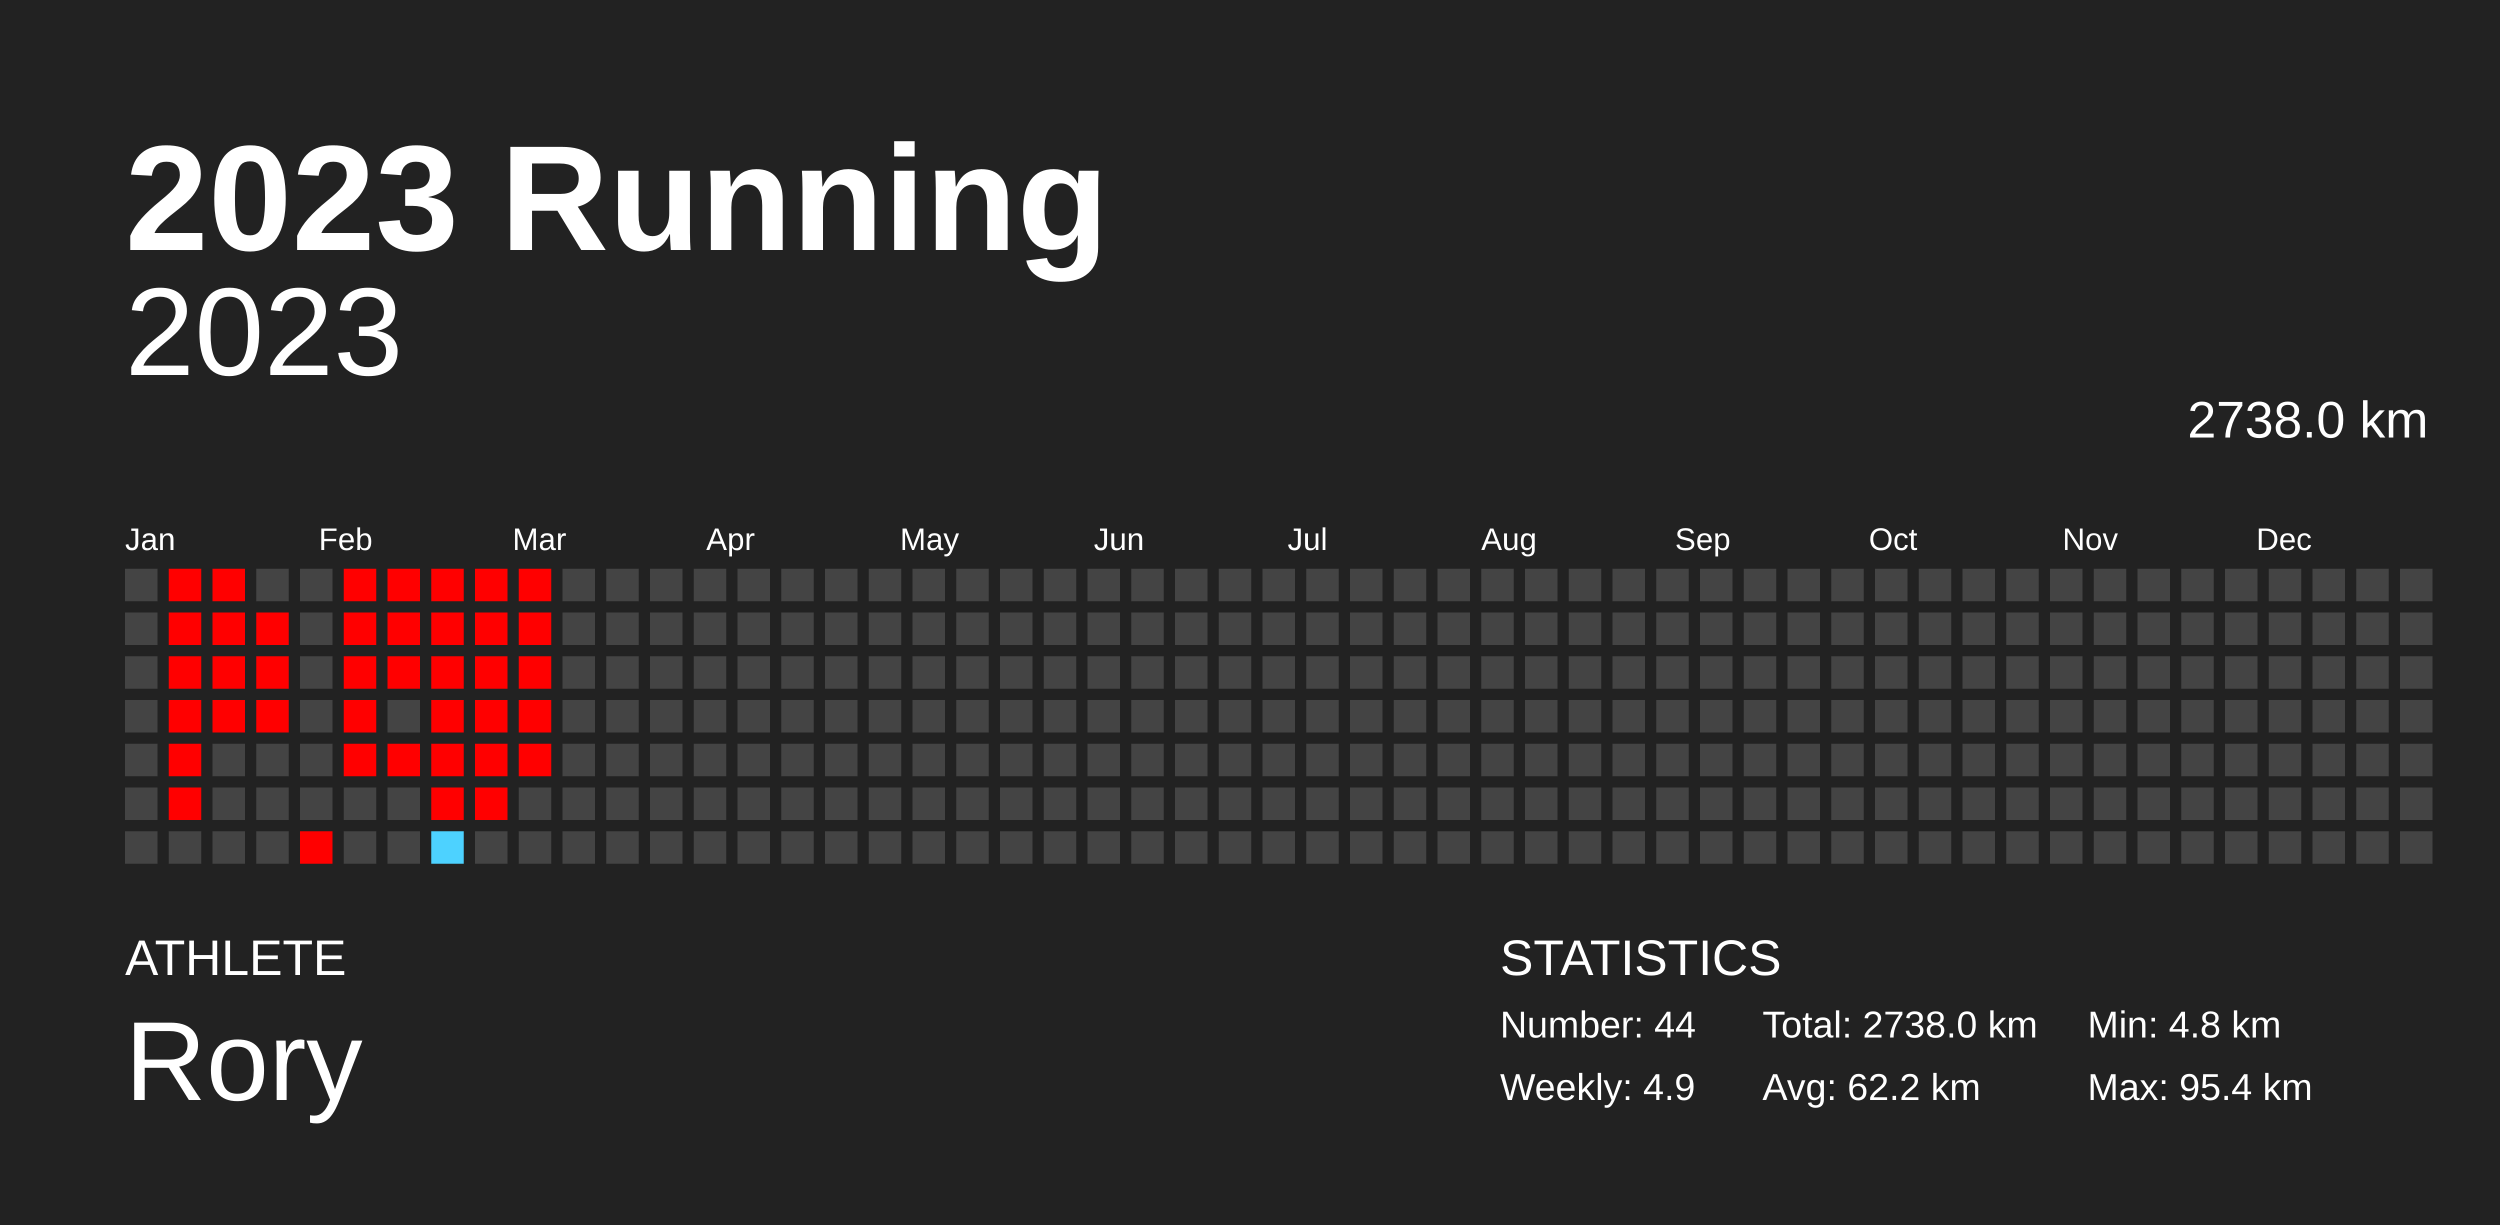
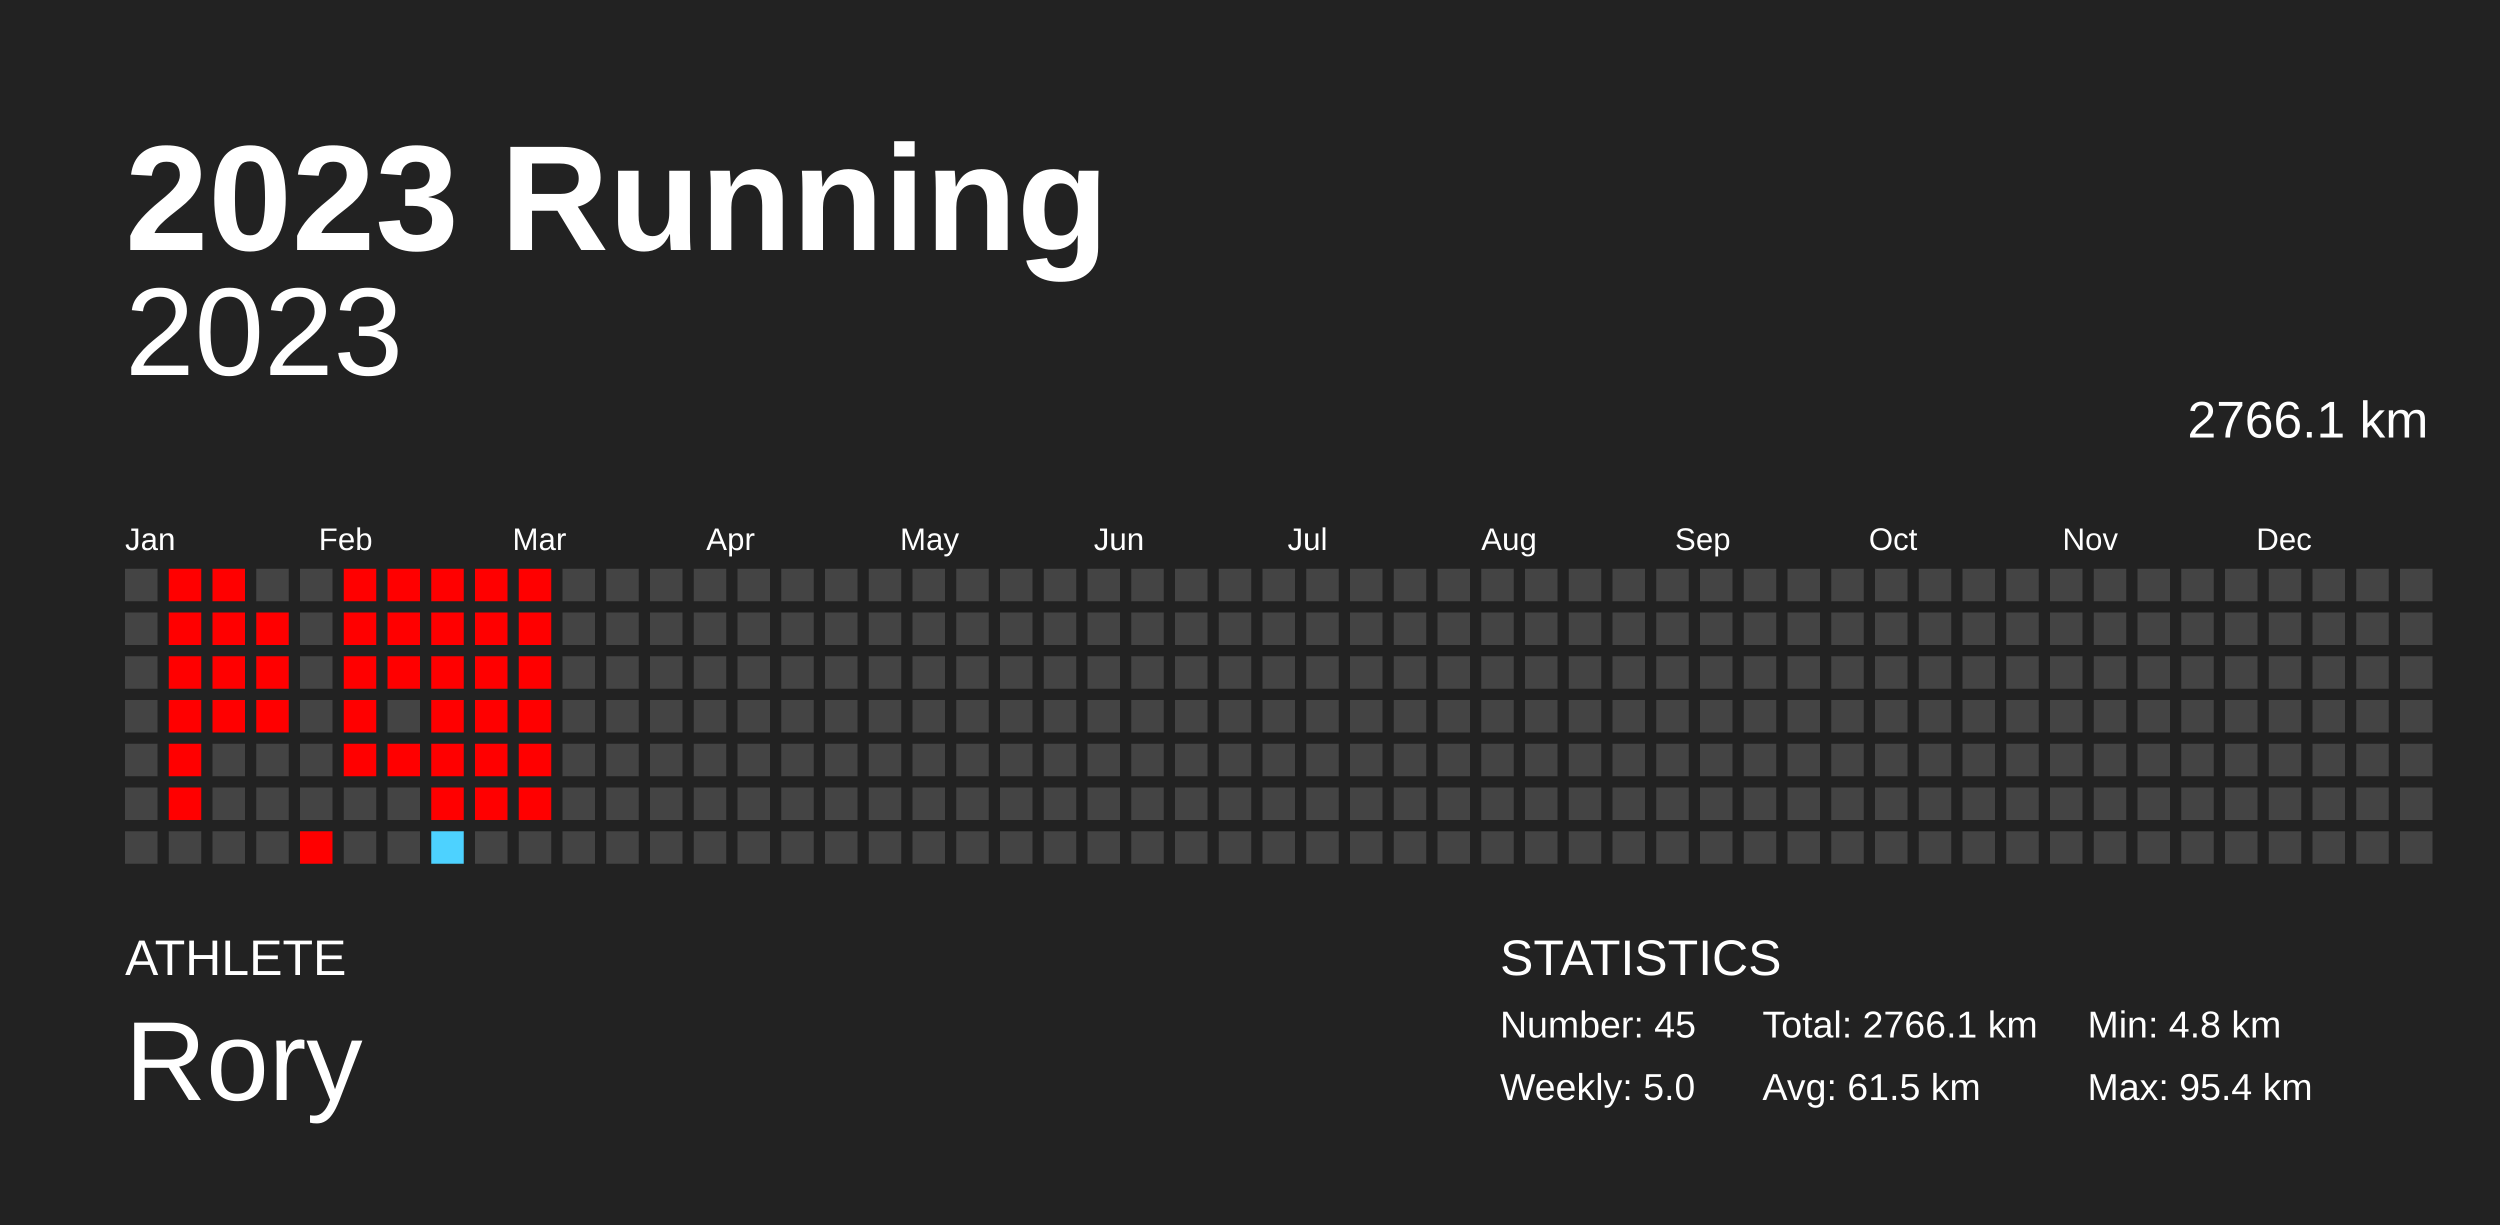
<svg xmlns="http://www.w3.org/2000/svg" baseProfile="full" height="98mm" version="1.1" viewBox="0,0,200,98" width="200mm">
  <defs />
  <rect fill="#222222" height="98" width="200" x="0" y="0" />
  <text fill="#FFFFFF" style="font-size:12px; font-family:Arial; font-weight:bold;" x="10" y="20">2023 Running</text>
  <text fill="#FFFFFF" style="font-size:4px; font-family:Arial" x="10" y="78">ATHLETE</text>
  <text fill="#FFFFFF" style="font-size:9px; font-family:Arial" x="10" y="88">Rory</text>
  <text fill="#FFFFFF" style="font-size:4px; font-family:Arial" x="120" y="78">STATISTICS</text>
-   <text fill="#FFFFFF" style="font-size:3px; font-family:Arial" x="120" y="83">Number: 44</text>
-   <text fill="#FFFFFF" style="font-size:3px; font-family:Arial" x="120" y="88">Weekly: 4.9</text>
-   <text fill="#FFFFFF" style="font-size:3px; font-family:Arial" x="141" y="83">Total: 2738.0 km</text>
-   <text fill="#FFFFFF" style="font-size:3px; font-family:Arial" x="141" y="88">Avg: 62.2 km</text>
+   <text fill="#FFFFFF" style="font-size:3px; font-family:Arial" x="120" y="83">Number: 45</text>
+   <text fill="#FFFFFF" style="font-size:3px; font-family:Arial" x="120" y="88">Weekly: 5.0</text>
+   <text fill="#FFFFFF" style="font-size:3px; font-family:Arial" x="141" y="83">Total: 2766.1 km</text>
+   <text fill="#FFFFFF" style="font-size:3px; font-family:Arial" x="141" y="88">Avg: 61.5 km</text>
  <text fill="#FFFFFF" style="font-size:3px; font-family:Arial" x="167" y="83">Min: 4.8 km</text>
  <text fill="#FFFFFF" style="font-size:3px; font-family:Arial" x="167" y="88">Max: 95.4 km</text>
  <text alignment-baseline="hanging" fill="#FFFFFF" style="font-size:10.0px; font-family:Arial;" x="10" y="30">2023</text>
-   <text alignment-baseline="hanging" fill="#FFFFFF" style="font-size:4.125px; font-family:Arial;" x="175" y="35">2738.0 km</text>
+   <text alignment-baseline="hanging" fill="#FFFFFF" style="font-size:4.125px; font-family:Arial;" x="175" y="35">2766.1 km</text>
  <text fill="#FFFFFF" style="font-size:2.5px; font-family:Arial" x="10.0" y="44">Jan</text>
  <text fill="#FFFFFF" style="font-size:2.5px; font-family:Arial" x="25.5" y="44">Feb</text>
  <text fill="#FFFFFF" style="font-size:2.5px; font-family:Arial" x="41.0" y="44">Mar</text>
  <text fill="#FFFFFF" style="font-size:2.5px; font-family:Arial" x="56.5" y="44">Apr</text>
  <text fill="#FFFFFF" style="font-size:2.5px; font-family:Arial" x="72.0" y="44">May</text>
  <text fill="#FFFFFF" style="font-size:2.5px; font-family:Arial" x="87.5" y="44">Jun</text>
  <text fill="#FFFFFF" style="font-size:2.5px; font-family:Arial" x="103.0" y="44">Jul</text>
  <text fill="#FFFFFF" style="font-size:2.5px; font-family:Arial" x="118.5" y="44">Aug</text>
  <text fill="#FFFFFF" style="font-size:2.5px; font-family:Arial" x="134.0" y="44">Sep</text>
  <text fill="#FFFFFF" style="font-size:2.5px; font-family:Arial" x="149.5" y="44">Oct</text>
  <text fill="#FFFFFF" style="font-size:2.5px; font-family:Arial" x="165.0" y="44">Nov</text>
  <text fill="#FFFFFF" style="font-size:2.5px; font-family:Arial" x="180.5" y="44">Dec</text>
  <rect fill="#444444" height="2.6" width="2.6" x="10.0" y="45.5" />
  <rect fill="#444444" height="2.6" width="2.6" x="10.0" y="49.0" />
  <rect fill="#444444" height="2.6" width="2.6" x="10.0" y="52.5" />
  <rect fill="#444444" height="2.6" width="2.6" x="10.0" y="56.0" />
  <rect fill="#444444" height="2.6" width="2.6" x="10.0" y="59.5" />
  <rect fill="#444444" height="2.6" width="2.6" x="10.0" y="63.0" />
  <rect fill="#444444" height="2.6" width="2.6" x="10.0" y="66.5" />
  <rect fill="red" height="2.6" width="2.6" x="13.5" y="45.5" />
  <rect fill="red" height="2.6" width="2.6" x="13.5" y="49.0" />
  <rect fill="red" height="2.6" width="2.6" x="13.5" y="52.5" />
  <rect fill="red" height="2.6" width="2.6" x="13.5" y="56.0" />
  <rect fill="red" height="2.6" width="2.6" x="13.5" y="59.5" />
  <rect fill="red" height="2.6" width="2.6" x="13.5" y="63.0" />
  <rect fill="#444444" height="2.6" width="2.6" x="13.5" y="66.5" />
  <rect fill="red" height="2.6" width="2.6" x="17.0" y="45.5" />
  <rect fill="red" height="2.6" width="2.6" x="17.0" y="49.0" />
  <rect fill="red" height="2.6" width="2.6" x="17.0" y="52.5" />
  <rect fill="red" height="2.6" width="2.6" x="17.0" y="56.0" />
  <rect fill="#444444" height="2.6" width="2.6" x="17.0" y="59.5" />
  <rect fill="#444444" height="2.6" width="2.6" x="17.0" y="63.0" />
  <rect fill="#444444" height="2.6" width="2.6" x="17.0" y="66.5" />
  <rect fill="#444444" height="2.6" width="2.6" x="20.5" y="45.5" />
  <rect fill="red" height="2.6" width="2.6" x="20.5" y="49.0" />
  <rect fill="red" height="2.6" width="2.6" x="20.5" y="52.5" />
  <rect fill="red" height="2.6" width="2.6" x="20.5" y="56.0" />
  <rect fill="#444444" height="2.6" width="2.6" x="20.5" y="59.5" />
  <rect fill="#444444" height="2.6" width="2.6" x="20.5" y="63.0" />
  <rect fill="#444444" height="2.6" width="2.6" x="20.5" y="66.5" />
  <rect fill="#444444" height="2.6" width="2.6" x="24.0" y="45.5" />
  <rect fill="#444444" height="2.6" width="2.6" x="24.0" y="49.0" />
  <rect fill="#444444" height="2.6" width="2.6" x="24.0" y="52.5" />
  <rect fill="#444444" height="2.6" width="2.6" x="24.0" y="56.0" />
  <rect fill="#444444" height="2.6" width="2.6" x="24.0" y="59.5" />
  <rect fill="#444444" height="2.6" width="2.6" x="24.0" y="63.0" />
  <rect fill="red" height="2.6" width="2.6" x="24.0" y="66.5" />
  <rect fill="red" height="2.6" width="2.6" x="27.5" y="45.5" />
  <rect fill="red" height="2.6" width="2.6" x="27.5" y="49.0" />
  <rect fill="red" height="2.6" width="2.6" x="27.5" y="52.5" />
  <rect fill="red" height="2.6" width="2.6" x="27.5" y="56.0" />
  <rect fill="red" height="2.6" width="2.6" x="27.5" y="59.5" />
  <rect fill="#444444" height="2.6" width="2.6" x="27.5" y="63.0" />
  <rect fill="#444444" height="2.6" width="2.6" x="27.5" y="66.5" />
  <rect fill="red" height="2.6" width="2.6" x="31.0" y="45.5" />
  <rect fill="red" height="2.6" width="2.6" x="31.0" y="49.0" />
  <rect fill="red" height="2.6" width="2.6" x="31.0" y="52.5" />
  <rect fill="#444444" height="2.6" width="2.6" x="31.0" y="56.0" />
  <rect fill="red" height="2.6" width="2.6" x="31.0" y="59.5" />
  <rect fill="#444444" height="2.6" width="2.6" x="31.0" y="63.0" />
  <rect fill="#444444" height="2.6" width="2.6" x="31.0" y="66.5" />
  <rect fill="red" height="2.6" width="2.6" x="34.5" y="45.5" />
  <rect fill="red" height="2.6" width="2.6" x="34.5" y="49.0" />
  <rect fill="red" height="2.6" width="2.6" x="34.5" y="52.5" />
  <rect fill="red" height="2.6" width="2.6" x="34.5" y="56.0" />
  <rect fill="red" height="2.6" width="2.6" x="34.5" y="59.5" />
  <rect fill="red" height="2.6" width="2.6" x="34.5" y="63.0" />
  <rect fill="#4dd2ff" height="2.6" width="2.6" x="34.5" y="66.5" />
  <rect fill="red" height="2.6" width="2.6" x="38.0" y="45.5" />
  <rect fill="red" height="2.6" width="2.6" x="38.0" y="49.0" />
  <rect fill="red" height="2.6" width="2.6" x="38.0" y="52.5" />
  <rect fill="red" height="2.6" width="2.6" x="38.0" y="56.0" />
  <rect fill="red" height="2.6" width="2.6" x="38.0" y="59.5" />
  <rect fill="red" height="2.6" width="2.6" x="38.0" y="63.0" />
  <rect fill="#444444" height="2.6" width="2.6" x="38.0" y="66.5" />
  <rect fill="red" height="2.6" width="2.6" x="41.5" y="45.5" />
  <rect fill="red" height="2.6" width="2.6" x="41.5" y="49.0" />
  <rect fill="red" height="2.6" width="2.6" x="41.5" y="52.5" />
  <rect fill="red" height="2.6" width="2.6" x="41.5" y="56.0" />
  <rect fill="red" height="2.6" width="2.6" x="41.5" y="59.5" />
-   <rect fill="#444444" height="2.6" width="2.6" x="41.5" y="63.0" />
+   <rect fill="red" height="2.6" width="2.6" x="41.5" y="63.0" />
  <rect fill="#444444" height="2.6" width="2.6" x="41.5" y="66.5" />
  <rect fill="#444444" height="2.6" width="2.6" x="45.0" y="45.5" />
  <rect fill="#444444" height="2.6" width="2.6" x="45.0" y="49.0" />
  <rect fill="#444444" height="2.6" width="2.6" x="45.0" y="52.5" />
  <rect fill="#444444" height="2.6" width="2.6" x="45.0" y="56.0" />
  <rect fill="#444444" height="2.6" width="2.6" x="45.0" y="59.5" />
  <rect fill="#444444" height="2.6" width="2.6" x="45.0" y="63.0" />
  <rect fill="#444444" height="2.6" width="2.6" x="45.0" y="66.5" />
  <rect fill="#444444" height="2.6" width="2.6" x="48.5" y="45.5" />
  <rect fill="#444444" height="2.6" width="2.6" x="48.5" y="49.0" />
  <rect fill="#444444" height="2.6" width="2.6" x="48.5" y="52.5" />
  <rect fill="#444444" height="2.6" width="2.6" x="48.5" y="56.0" />
  <rect fill="#444444" height="2.6" width="2.6" x="48.5" y="59.5" />
  <rect fill="#444444" height="2.6" width="2.6" x="48.5" y="63.0" />
  <rect fill="#444444" height="2.6" width="2.6" x="48.5" y="66.5" />
  <rect fill="#444444" height="2.6" width="2.6" x="52.0" y="45.5" />
  <rect fill="#444444" height="2.6" width="2.6" x="52.0" y="49.0" />
  <rect fill="#444444" height="2.6" width="2.6" x="52.0" y="52.5" />
  <rect fill="#444444" height="2.6" width="2.6" x="52.0" y="56.0" />
  <rect fill="#444444" height="2.6" width="2.6" x="52.0" y="59.5" />
  <rect fill="#444444" height="2.6" width="2.6" x="52.0" y="63.0" />
  <rect fill="#444444" height="2.6" width="2.6" x="52.0" y="66.5" />
  <rect fill="#444444" height="2.6" width="2.6" x="55.5" y="45.5" />
  <rect fill="#444444" height="2.6" width="2.6" x="55.5" y="49.0" />
  <rect fill="#444444" height="2.6" width="2.6" x="55.5" y="52.5" />
  <rect fill="#444444" height="2.6" width="2.6" x="55.5" y="56.0" />
  <rect fill="#444444" height="2.6" width="2.6" x="55.5" y="59.5" />
  <rect fill="#444444" height="2.6" width="2.6" x="55.5" y="63.0" />
  <rect fill="#444444" height="2.6" width="2.6" x="55.5" y="66.5" />
  <rect fill="#444444" height="2.6" width="2.6" x="59.0" y="45.5" />
  <rect fill="#444444" height="2.6" width="2.6" x="59.0" y="49.0" />
  <rect fill="#444444" height="2.6" width="2.6" x="59.0" y="52.5" />
  <rect fill="#444444" height="2.6" width="2.6" x="59.0" y="56.0" />
  <rect fill="#444444" height="2.6" width="2.6" x="59.0" y="59.5" />
  <rect fill="#444444" height="2.6" width="2.6" x="59.0" y="63.0" />
  <rect fill="#444444" height="2.6" width="2.6" x="59.0" y="66.5" />
  <rect fill="#444444" height="2.6" width="2.6" x="62.5" y="45.5" />
  <rect fill="#444444" height="2.6" width="2.6" x="62.5" y="49.0" />
  <rect fill="#444444" height="2.6" width="2.6" x="62.5" y="52.5" />
  <rect fill="#444444" height="2.6" width="2.6" x="62.5" y="56.0" />
  <rect fill="#444444" height="2.6" width="2.6" x="62.5" y="59.5" />
  <rect fill="#444444" height="2.6" width="2.6" x="62.5" y="63.0" />
  <rect fill="#444444" height="2.6" width="2.6" x="62.5" y="66.5" />
  <rect fill="#444444" height="2.6" width="2.6" x="66.0" y="45.5" />
  <rect fill="#444444" height="2.6" width="2.6" x="66.0" y="49.0" />
  <rect fill="#444444" height="2.6" width="2.6" x="66.0" y="52.5" />
  <rect fill="#444444" height="2.6" width="2.6" x="66.0" y="56.0" />
  <rect fill="#444444" height="2.6" width="2.6" x="66.0" y="59.5" />
  <rect fill="#444444" height="2.6" width="2.6" x="66.0" y="63.0" />
  <rect fill="#444444" height="2.6" width="2.6" x="66.0" y="66.5" />
  <rect fill="#444444" height="2.6" width="2.6" x="69.5" y="45.5" />
  <rect fill="#444444" height="2.6" width="2.6" x="69.5" y="49.0" />
  <rect fill="#444444" height="2.6" width="2.6" x="69.5" y="52.5" />
  <rect fill="#444444" height="2.6" width="2.6" x="69.5" y="56.0" />
  <rect fill="#444444" height="2.6" width="2.6" x="69.5" y="59.5" />
  <rect fill="#444444" height="2.6" width="2.6" x="69.5" y="63.0" />
  <rect fill="#444444" height="2.6" width="2.6" x="69.5" y="66.5" />
  <rect fill="#444444" height="2.6" width="2.6" x="73.0" y="45.5" />
  <rect fill="#444444" height="2.6" width="2.6" x="73.0" y="49.0" />
  <rect fill="#444444" height="2.6" width="2.6" x="73.0" y="52.5" />
  <rect fill="#444444" height="2.6" width="2.6" x="73.0" y="56.0" />
  <rect fill="#444444" height="2.6" width="2.6" x="73.0" y="59.5" />
  <rect fill="#444444" height="2.6" width="2.6" x="73.0" y="63.0" />
  <rect fill="#444444" height="2.6" width="2.6" x="73.0" y="66.5" />
  <rect fill="#444444" height="2.6" width="2.6" x="76.5" y="45.5" />
  <rect fill="#444444" height="2.6" width="2.6" x="76.5" y="49.0" />
  <rect fill="#444444" height="2.6" width="2.6" x="76.5" y="52.5" />
  <rect fill="#444444" height="2.6" width="2.6" x="76.5" y="56.0" />
  <rect fill="#444444" height="2.6" width="2.6" x="76.5" y="59.5" />
  <rect fill="#444444" height="2.6" width="2.6" x="76.5" y="63.0" />
  <rect fill="#444444" height="2.6" width="2.6" x="76.5" y="66.5" />
  <rect fill="#444444" height="2.6" width="2.6" x="80.0" y="45.5" />
  <rect fill="#444444" height="2.6" width="2.6" x="80.0" y="49.0" />
  <rect fill="#444444" height="2.6" width="2.6" x="80.0" y="52.5" />
  <rect fill="#444444" height="2.6" width="2.6" x="80.0" y="56.0" />
  <rect fill="#444444" height="2.6" width="2.6" x="80.0" y="59.5" />
  <rect fill="#444444" height="2.6" width="2.6" x="80.0" y="63.0" />
  <rect fill="#444444" height="2.6" width="2.6" x="80.0" y="66.5" />
  <rect fill="#444444" height="2.6" width="2.6" x="83.5" y="45.5" />
  <rect fill="#444444" height="2.6" width="2.6" x="83.5" y="49.0" />
  <rect fill="#444444" height="2.6" width="2.6" x="83.5" y="52.5" />
  <rect fill="#444444" height="2.6" width="2.6" x="83.5" y="56.0" />
  <rect fill="#444444" height="2.6" width="2.6" x="83.5" y="59.5" />
  <rect fill="#444444" height="2.6" width="2.6" x="83.5" y="63.0" />
  <rect fill="#444444" height="2.6" width="2.6" x="83.5" y="66.5" />
  <rect fill="#444444" height="2.6" width="2.6" x="87.0" y="45.5" />
  <rect fill="#444444" height="2.6" width="2.6" x="87.0" y="49.0" />
  <rect fill="#444444" height="2.6" width="2.6" x="87.0" y="52.5" />
  <rect fill="#444444" height="2.6" width="2.6" x="87.0" y="56.0" />
  <rect fill="#444444" height="2.6" width="2.6" x="87.0" y="59.5" />
  <rect fill="#444444" height="2.6" width="2.6" x="87.0" y="63.0" />
  <rect fill="#444444" height="2.6" width="2.6" x="87.0" y="66.5" />
  <rect fill="#444444" height="2.6" width="2.6" x="90.5" y="45.5" />
  <rect fill="#444444" height="2.6" width="2.6" x="90.5" y="49.0" />
  <rect fill="#444444" height="2.6" width="2.6" x="90.5" y="52.5" />
  <rect fill="#444444" height="2.6" width="2.6" x="90.5" y="56.0" />
  <rect fill="#444444" height="2.6" width="2.6" x="90.5" y="59.5" />
  <rect fill="#444444" height="2.6" width="2.6" x="90.5" y="63.0" />
  <rect fill="#444444" height="2.6" width="2.6" x="90.5" y="66.5" />
  <rect fill="#444444" height="2.6" width="2.6" x="94.0" y="45.5" />
  <rect fill="#444444" height="2.6" width="2.6" x="94.0" y="49.0" />
  <rect fill="#444444" height="2.6" width="2.6" x="94.0" y="52.5" />
  <rect fill="#444444" height="2.6" width="2.6" x="94.0" y="56.0" />
  <rect fill="#444444" height="2.6" width="2.6" x="94.0" y="59.5" />
  <rect fill="#444444" height="2.6" width="2.6" x="94.0" y="63.0" />
  <rect fill="#444444" height="2.6" width="2.6" x="94.0" y="66.5" />
  <rect fill="#444444" height="2.6" width="2.6" x="97.5" y="45.5" />
  <rect fill="#444444" height="2.6" width="2.6" x="97.5" y="49.0" />
  <rect fill="#444444" height="2.6" width="2.6" x="97.5" y="52.5" />
  <rect fill="#444444" height="2.6" width="2.6" x="97.5" y="56.0" />
  <rect fill="#444444" height="2.6" width="2.6" x="97.5" y="59.5" />
  <rect fill="#444444" height="2.6" width="2.6" x="97.5" y="63.0" />
  <rect fill="#444444" height="2.6" width="2.6" x="97.5" y="66.5" />
  <rect fill="#444444" height="2.6" width="2.6" x="101.0" y="45.5" />
  <rect fill="#444444" height="2.6" width="2.6" x="101.0" y="49.0" />
  <rect fill="#444444" height="2.6" width="2.6" x="101.0" y="52.5" />
  <rect fill="#444444" height="2.6" width="2.6" x="101.0" y="56.0" />
  <rect fill="#444444" height="2.6" width="2.6" x="101.0" y="59.5" />
  <rect fill="#444444" height="2.6" width="2.6" x="101.0" y="63.0" />
  <rect fill="#444444" height="2.6" width="2.6" x="101.0" y="66.5" />
  <rect fill="#444444" height="2.6" width="2.6" x="104.5" y="45.5" />
  <rect fill="#444444" height="2.6" width="2.6" x="104.5" y="49.0" />
  <rect fill="#444444" height="2.6" width="2.6" x="104.5" y="52.5" />
  <rect fill="#444444" height="2.6" width="2.6" x="104.5" y="56.0" />
  <rect fill="#444444" height="2.6" width="2.6" x="104.5" y="59.5" />
  <rect fill="#444444" height="2.6" width="2.6" x="104.5" y="63.0" />
  <rect fill="#444444" height="2.6" width="2.6" x="104.5" y="66.5" />
  <rect fill="#444444" height="2.6" width="2.6" x="108.0" y="45.5" />
  <rect fill="#444444" height="2.6" width="2.6" x="108.0" y="49.0" />
  <rect fill="#444444" height="2.6" width="2.6" x="108.0" y="52.5" />
  <rect fill="#444444" height="2.6" width="2.6" x="108.0" y="56.0" />
  <rect fill="#444444" height="2.6" width="2.6" x="108.0" y="59.5" />
  <rect fill="#444444" height="2.6" width="2.6" x="108.0" y="63.0" />
  <rect fill="#444444" height="2.6" width="2.6" x="108.0" y="66.5" />
  <rect fill="#444444" height="2.6" width="2.6" x="111.5" y="45.5" />
  <rect fill="#444444" height="2.6" width="2.6" x="111.5" y="49.0" />
  <rect fill="#444444" height="2.6" width="2.6" x="111.5" y="52.5" />
  <rect fill="#444444" height="2.6" width="2.6" x="111.5" y="56.0" />
  <rect fill="#444444" height="2.6" width="2.6" x="111.5" y="59.5" />
  <rect fill="#444444" height="2.6" width="2.6" x="111.5" y="63.0" />
  <rect fill="#444444" height="2.6" width="2.6" x="111.5" y="66.5" />
  <rect fill="#444444" height="2.6" width="2.6" x="115.0" y="45.5" />
  <rect fill="#444444" height="2.6" width="2.6" x="115.0" y="49.0" />
  <rect fill="#444444" height="2.6" width="2.6" x="115.0" y="52.5" />
  <rect fill="#444444" height="2.6" width="2.6" x="115.0" y="56.0" />
  <rect fill="#444444" height="2.6" width="2.6" x="115.0" y="59.5" />
  <rect fill="#444444" height="2.6" width="2.6" x="115.0" y="63.0" />
  <rect fill="#444444" height="2.6" width="2.6" x="115.0" y="66.5" />
  <rect fill="#444444" height="2.6" width="2.6" x="118.5" y="45.5" />
  <rect fill="#444444" height="2.6" width="2.6" x="118.5" y="49.0" />
  <rect fill="#444444" height="2.6" width="2.6" x="118.5" y="52.5" />
  <rect fill="#444444" height="2.6" width="2.6" x="118.5" y="56.0" />
  <rect fill="#444444" height="2.6" width="2.6" x="118.5" y="59.5" />
  <rect fill="#444444" height="2.6" width="2.6" x="118.5" y="63.0" />
  <rect fill="#444444" height="2.6" width="2.6" x="118.5" y="66.5" />
  <rect fill="#444444" height="2.6" width="2.6" x="122.0" y="45.5" />
  <rect fill="#444444" height="2.6" width="2.6" x="122.0" y="49.0" />
  <rect fill="#444444" height="2.6" width="2.6" x="122.0" y="52.5" />
  <rect fill="#444444" height="2.6" width="2.6" x="122.0" y="56.0" />
  <rect fill="#444444" height="2.6" width="2.6" x="122.0" y="59.5" />
  <rect fill="#444444" height="2.6" width="2.6" x="122.0" y="63.0" />
  <rect fill="#444444" height="2.6" width="2.6" x="122.0" y="66.5" />
  <rect fill="#444444" height="2.6" width="2.6" x="125.5" y="45.5" />
  <rect fill="#444444" height="2.6" width="2.6" x="125.5" y="49.0" />
  <rect fill="#444444" height="2.6" width="2.6" x="125.5" y="52.5" />
  <rect fill="#444444" height="2.6" width="2.6" x="125.5" y="56.0" />
  <rect fill="#444444" height="2.6" width="2.6" x="125.5" y="59.5" />
  <rect fill="#444444" height="2.6" width="2.6" x="125.5" y="63.0" />
  <rect fill="#444444" height="2.6" width="2.6" x="125.5" y="66.5" />
  <rect fill="#444444" height="2.6" width="2.6" x="129.0" y="45.5" />
  <rect fill="#444444" height="2.6" width="2.6" x="129.0" y="49.0" />
  <rect fill="#444444" height="2.6" width="2.6" x="129.0" y="52.5" />
  <rect fill="#444444" height="2.6" width="2.6" x="129.0" y="56.0" />
  <rect fill="#444444" height="2.6" width="2.6" x="129.0" y="59.5" />
  <rect fill="#444444" height="2.6" width="2.6" x="129.0" y="63.0" />
  <rect fill="#444444" height="2.6" width="2.6" x="129.0" y="66.5" />
  <rect fill="#444444" height="2.6" width="2.6" x="132.5" y="45.5" />
  <rect fill="#444444" height="2.6" width="2.6" x="132.5" y="49.0" />
  <rect fill="#444444" height="2.6" width="2.6" x="132.5" y="52.5" />
  <rect fill="#444444" height="2.6" width="2.6" x="132.5" y="56.0" />
  <rect fill="#444444" height="2.6" width="2.6" x="132.5" y="59.5" />
  <rect fill="#444444" height="2.6" width="2.6" x="132.5" y="63.0" />
  <rect fill="#444444" height="2.6" width="2.6" x="132.5" y="66.5" />
  <rect fill="#444444" height="2.6" width="2.6" x="136.0" y="45.5" />
  <rect fill="#444444" height="2.6" width="2.6" x="136.0" y="49.0" />
  <rect fill="#444444" height="2.6" width="2.6" x="136.0" y="52.5" />
  <rect fill="#444444" height="2.6" width="2.6" x="136.0" y="56.0" />
  <rect fill="#444444" height="2.6" width="2.6" x="136.0" y="59.5" />
  <rect fill="#444444" height="2.6" width="2.6" x="136.0" y="63.0" />
  <rect fill="#444444" height="2.6" width="2.6" x="136.0" y="66.5" />
  <rect fill="#444444" height="2.6" width="2.6" x="139.5" y="45.5" />
  <rect fill="#444444" height="2.6" width="2.6" x="139.5" y="49.0" />
  <rect fill="#444444" height="2.6" width="2.6" x="139.5" y="52.5" />
  <rect fill="#444444" height="2.6" width="2.6" x="139.5" y="56.0" />
  <rect fill="#444444" height="2.6" width="2.6" x="139.5" y="59.5" />
  <rect fill="#444444" height="2.6" width="2.6" x="139.5" y="63.0" />
  <rect fill="#444444" height="2.6" width="2.6" x="139.5" y="66.5" />
  <rect fill="#444444" height="2.6" width="2.6" x="143.0" y="45.5" />
  <rect fill="#444444" height="2.6" width="2.6" x="143.0" y="49.0" />
  <rect fill="#444444" height="2.6" width="2.6" x="143.0" y="52.5" />
  <rect fill="#444444" height="2.6" width="2.6" x="143.0" y="56.0" />
  <rect fill="#444444" height="2.6" width="2.6" x="143.0" y="59.5" />
  <rect fill="#444444" height="2.6" width="2.6" x="143.0" y="63.0" />
  <rect fill="#444444" height="2.6" width="2.6" x="143.0" y="66.5" />
  <rect fill="#444444" height="2.6" width="2.6" x="146.5" y="45.5" />
  <rect fill="#444444" height="2.6" width="2.6" x="146.5" y="49.0" />
  <rect fill="#444444" height="2.6" width="2.6" x="146.5" y="52.5" />
  <rect fill="#444444" height="2.6" width="2.6" x="146.5" y="56.0" />
  <rect fill="#444444" height="2.6" width="2.6" x="146.5" y="59.5" />
  <rect fill="#444444" height="2.6" width="2.6" x="146.5" y="63.0" />
  <rect fill="#444444" height="2.6" width="2.6" x="146.5" y="66.5" />
  <rect fill="#444444" height="2.6" width="2.6" x="150.0" y="45.5" />
  <rect fill="#444444" height="2.6" width="2.6" x="150.0" y="49.0" />
  <rect fill="#444444" height="2.6" width="2.6" x="150.0" y="52.5" />
  <rect fill="#444444" height="2.6" width="2.6" x="150.0" y="56.0" />
  <rect fill="#444444" height="2.6" width="2.6" x="150.0" y="59.5" />
  <rect fill="#444444" height="2.6" width="2.6" x="150.0" y="63.0" />
  <rect fill="#444444" height="2.6" width="2.6" x="150.0" y="66.5" />
  <rect fill="#444444" height="2.6" width="2.6" x="153.5" y="45.5" />
  <rect fill="#444444" height="2.6" width="2.6" x="153.5" y="49.0" />
  <rect fill="#444444" height="2.6" width="2.6" x="153.5" y="52.5" />
  <rect fill="#444444" height="2.6" width="2.6" x="153.5" y="56.0" />
  <rect fill="#444444" height="2.6" width="2.6" x="153.5" y="59.5" />
  <rect fill="#444444" height="2.6" width="2.6" x="153.5" y="63.0" />
  <rect fill="#444444" height="2.6" width="2.6" x="153.5" y="66.5" />
  <rect fill="#444444" height="2.6" width="2.6" x="157.0" y="45.5" />
  <rect fill="#444444" height="2.6" width="2.6" x="157.0" y="49.0" />
  <rect fill="#444444" height="2.6" width="2.6" x="157.0" y="52.5" />
  <rect fill="#444444" height="2.6" width="2.6" x="157.0" y="56.0" />
  <rect fill="#444444" height="2.6" width="2.6" x="157.0" y="59.5" />
  <rect fill="#444444" height="2.6" width="2.6" x="157.0" y="63.0" />
  <rect fill="#444444" height="2.6" width="2.6" x="157.0" y="66.5" />
  <rect fill="#444444" height="2.6" width="2.6" x="160.5" y="45.5" />
  <rect fill="#444444" height="2.6" width="2.6" x="160.5" y="49.0" />
  <rect fill="#444444" height="2.6" width="2.6" x="160.5" y="52.5" />
  <rect fill="#444444" height="2.6" width="2.6" x="160.5" y="56.0" />
  <rect fill="#444444" height="2.6" width="2.6" x="160.5" y="59.5" />
  <rect fill="#444444" height="2.6" width="2.6" x="160.5" y="63.0" />
  <rect fill="#444444" height="2.6" width="2.6" x="160.5" y="66.5" />
  <rect fill="#444444" height="2.6" width="2.6" x="164.0" y="45.5" />
  <rect fill="#444444" height="2.6" width="2.6" x="164.0" y="49.0" />
  <rect fill="#444444" height="2.6" width="2.6" x="164.0" y="52.5" />
  <rect fill="#444444" height="2.6" width="2.6" x="164.0" y="56.0" />
  <rect fill="#444444" height="2.6" width="2.6" x="164.0" y="59.5" />
  <rect fill="#444444" height="2.6" width="2.6" x="164.0" y="63.0" />
  <rect fill="#444444" height="2.6" width="2.6" x="164.0" y="66.5" />
  <rect fill="#444444" height="2.6" width="2.6" x="167.5" y="45.5" />
  <rect fill="#444444" height="2.6" width="2.6" x="167.5" y="49.0" />
  <rect fill="#444444" height="2.6" width="2.6" x="167.5" y="52.5" />
  <rect fill="#444444" height="2.6" width="2.6" x="167.5" y="56.0" />
  <rect fill="#444444" height="2.6" width="2.6" x="167.5" y="59.5" />
  <rect fill="#444444" height="2.6" width="2.6" x="167.5" y="63.0" />
  <rect fill="#444444" height="2.6" width="2.6" x="167.5" y="66.5" />
  <rect fill="#444444" height="2.6" width="2.6" x="171.0" y="45.5" />
  <rect fill="#444444" height="2.6" width="2.6" x="171.0" y="49.0" />
  <rect fill="#444444" height="2.6" width="2.6" x="171.0" y="52.5" />
  <rect fill="#444444" height="2.6" width="2.6" x="171.0" y="56.0" />
  <rect fill="#444444" height="2.6" width="2.6" x="171.0" y="59.5" />
  <rect fill="#444444" height="2.6" width="2.6" x="171.0" y="63.0" />
  <rect fill="#444444" height="2.6" width="2.6" x="171.0" y="66.5" />
  <rect fill="#444444" height="2.6" width="2.6" x="174.5" y="45.5" />
  <rect fill="#444444" height="2.6" width="2.6" x="174.5" y="49.0" />
  <rect fill="#444444" height="2.6" width="2.6" x="174.5" y="52.5" />
  <rect fill="#444444" height="2.6" width="2.6" x="174.5" y="56.0" />
  <rect fill="#444444" height="2.6" width="2.6" x="174.5" y="59.5" />
  <rect fill="#444444" height="2.6" width="2.6" x="174.5" y="63.0" />
  <rect fill="#444444" height="2.6" width="2.6" x="174.5" y="66.5" />
  <rect fill="#444444" height="2.6" width="2.6" x="178.0" y="45.5" />
  <rect fill="#444444" height="2.6" width="2.6" x="178.0" y="49.0" />
  <rect fill="#444444" height="2.6" width="2.6" x="178.0" y="52.5" />
  <rect fill="#444444" height="2.6" width="2.6" x="178.0" y="56.0" />
  <rect fill="#444444" height="2.6" width="2.6" x="178.0" y="59.5" />
  <rect fill="#444444" height="2.6" width="2.6" x="178.0" y="63.0" />
  <rect fill="#444444" height="2.6" width="2.6" x="178.0" y="66.5" />
  <rect fill="#444444" height="2.6" width="2.6" x="181.5" y="45.5" />
  <rect fill="#444444" height="2.6" width="2.6" x="181.5" y="49.0" />
  <rect fill="#444444" height="2.6" width="2.6" x="181.5" y="52.5" />
  <rect fill="#444444" height="2.6" width="2.6" x="181.5" y="56.0" />
  <rect fill="#444444" height="2.6" width="2.6" x="181.5" y="59.5" />
  <rect fill="#444444" height="2.6" width="2.6" x="181.5" y="63.0" />
  <rect fill="#444444" height="2.6" width="2.6" x="181.5" y="66.5" />
  <rect fill="#444444" height="2.6" width="2.6" x="185.0" y="45.5" />
  <rect fill="#444444" height="2.6" width="2.6" x="185.0" y="49.0" />
  <rect fill="#444444" height="2.6" width="2.6" x="185.0" y="52.5" />
  <rect fill="#444444" height="2.6" width="2.6" x="185.0" y="56.0" />
  <rect fill="#444444" height="2.6" width="2.6" x="185.0" y="59.5" />
  <rect fill="#444444" height="2.6" width="2.6" x="185.0" y="63.0" />
  <rect fill="#444444" height="2.6" width="2.6" x="185.0" y="66.5" />
  <rect fill="#444444" height="2.6" width="2.6" x="188.5" y="45.5" />
  <rect fill="#444444" height="2.6" width="2.6" x="188.5" y="49.0" />
  <rect fill="#444444" height="2.6" width="2.6" x="188.5" y="52.5" />
  <rect fill="#444444" height="2.6" width="2.6" x="188.5" y="56.0" />
  <rect fill="#444444" height="2.6" width="2.6" x="188.5" y="59.5" />
  <rect fill="#444444" height="2.6" width="2.6" x="188.5" y="63.0" />
  <rect fill="#444444" height="2.6" width="2.6" x="188.5" y="66.5" />
  <rect fill="#444444" height="2.6" width="2.6" x="192.0" y="45.5" />
  <rect fill="#444444" height="2.6" width="2.6" x="192.0" y="49.0" />
  <rect fill="#444444" height="2.6" width="2.6" x="192.0" y="52.5" />
  <rect fill="#444444" height="2.6" width="2.6" x="192.0" y="56.0" />
  <rect fill="#444444" height="2.6" width="2.6" x="192.0" y="59.5" />
  <rect fill="#444444" height="2.6" width="2.6" x="192.0" y="63.0" />
  <rect fill="#444444" height="2.6" width="2.6" x="192.0" y="66.5" />
</svg>
